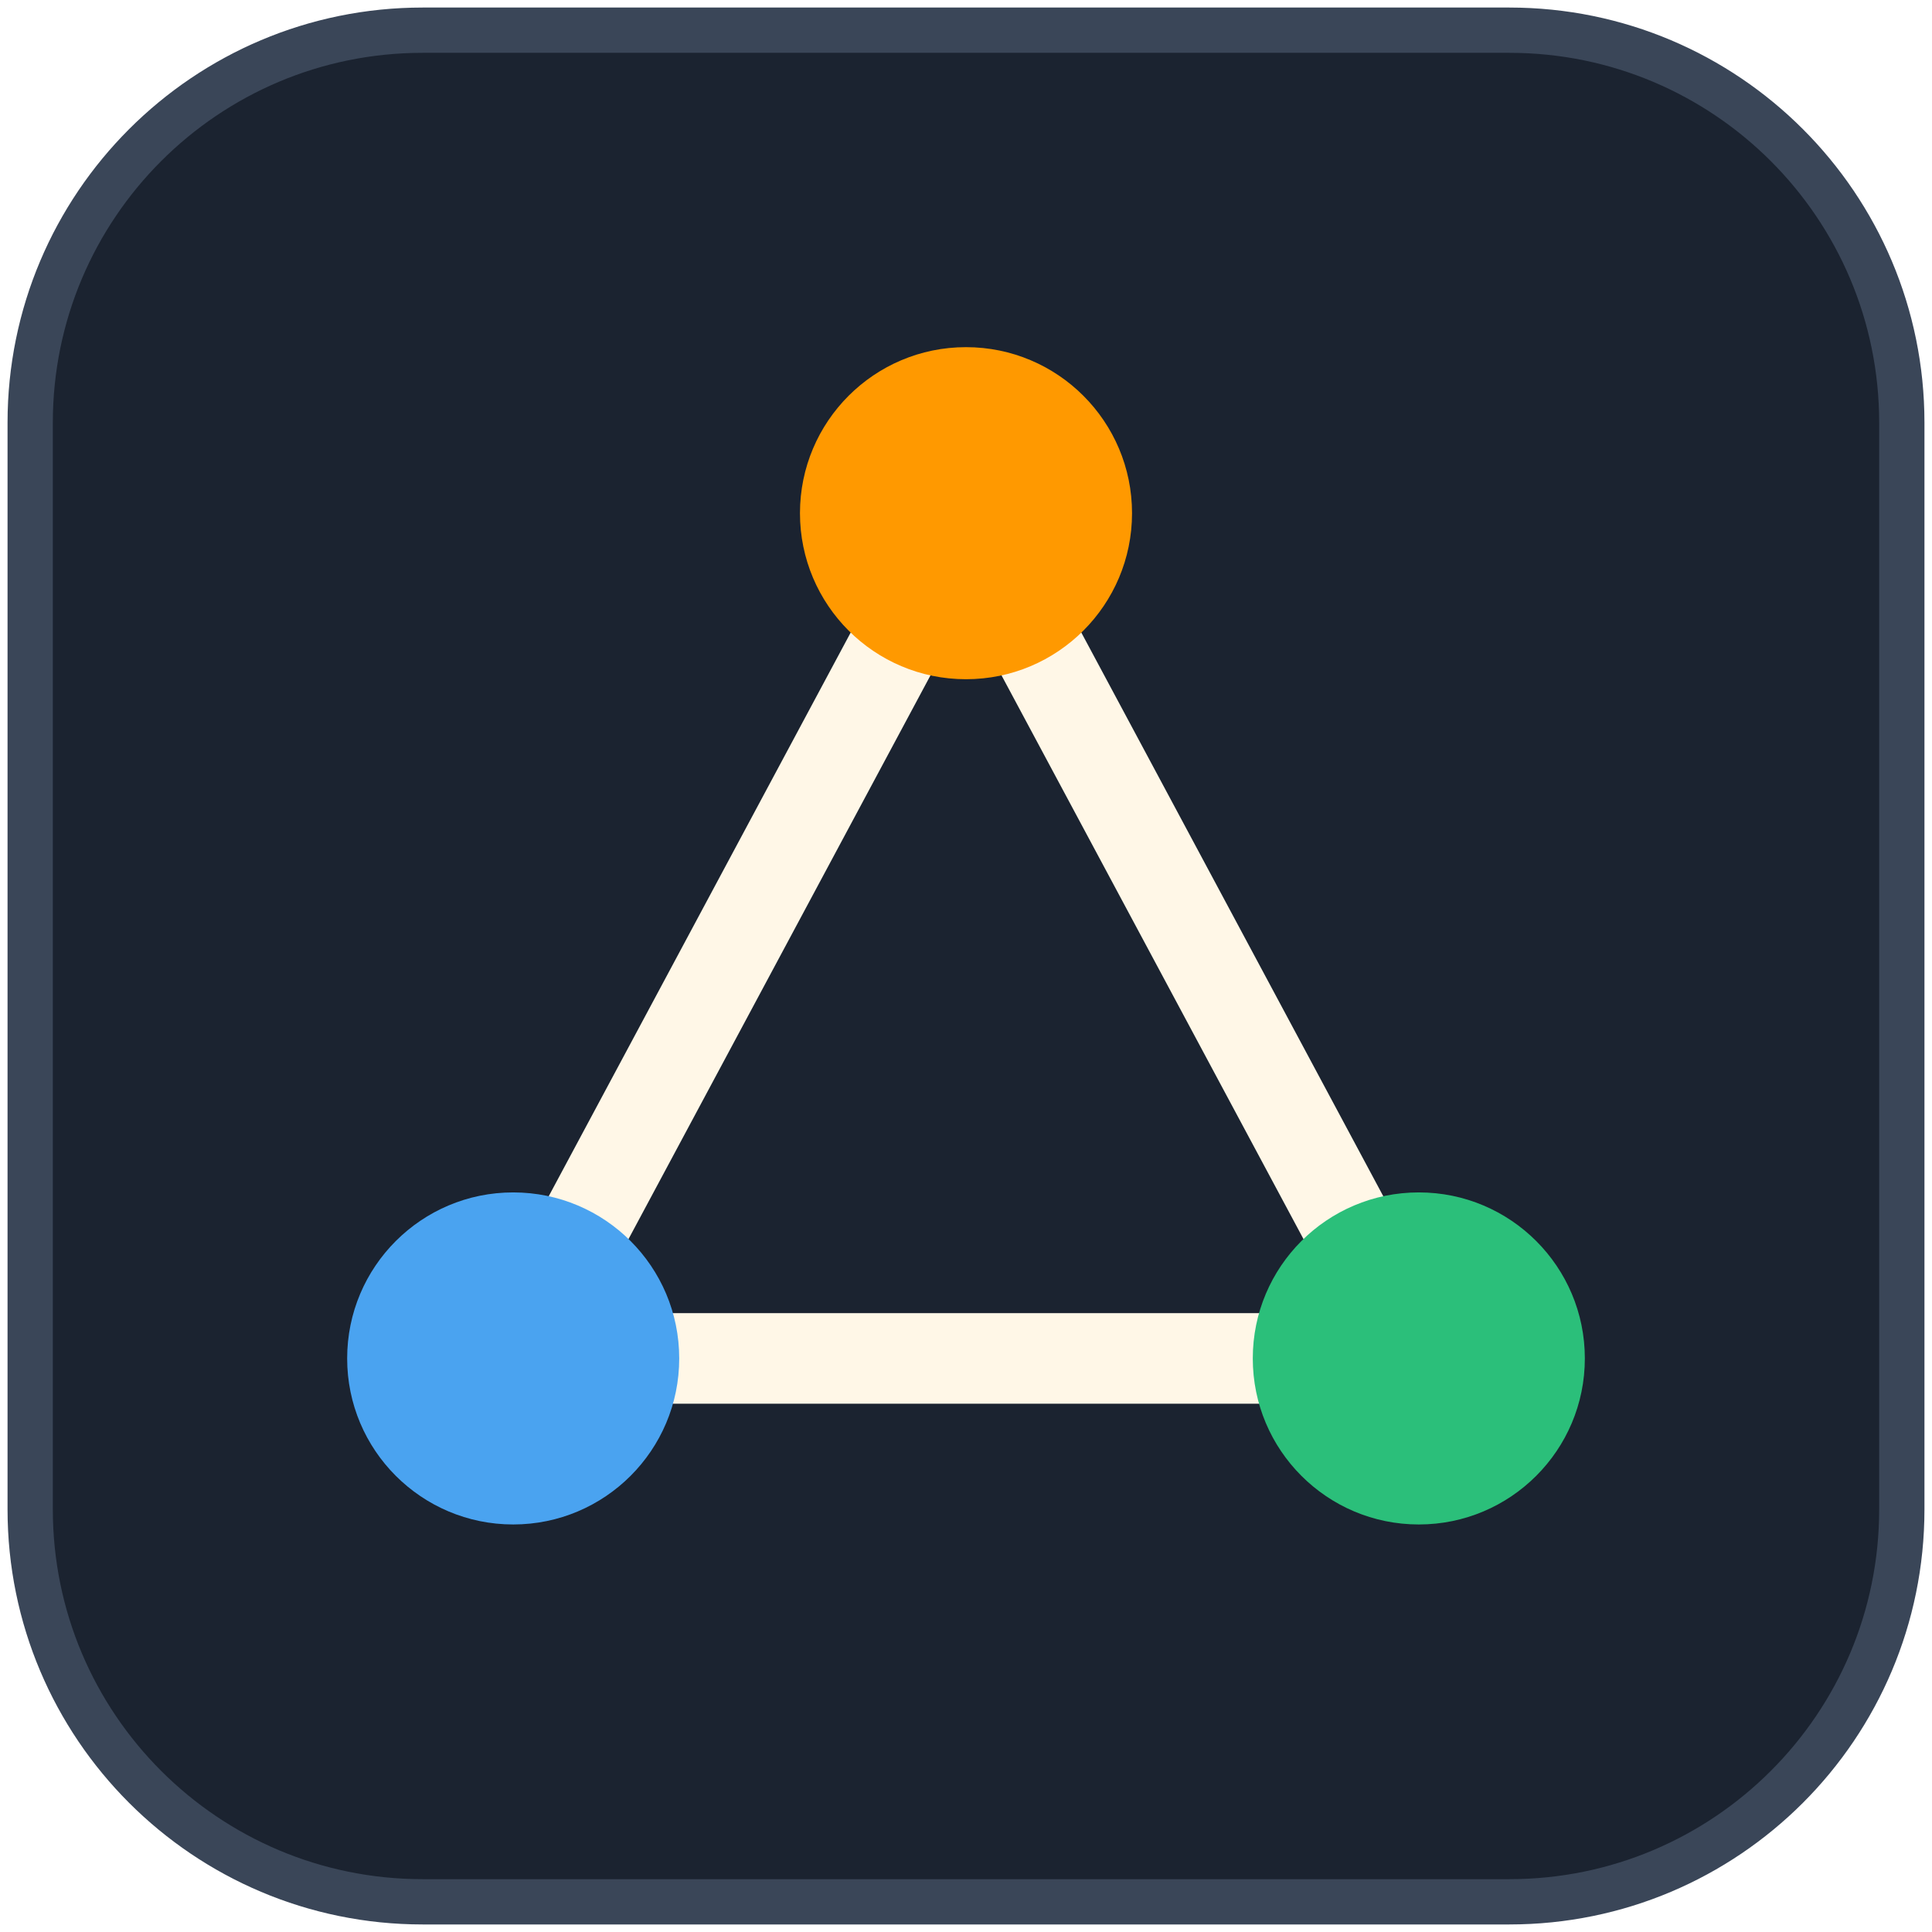
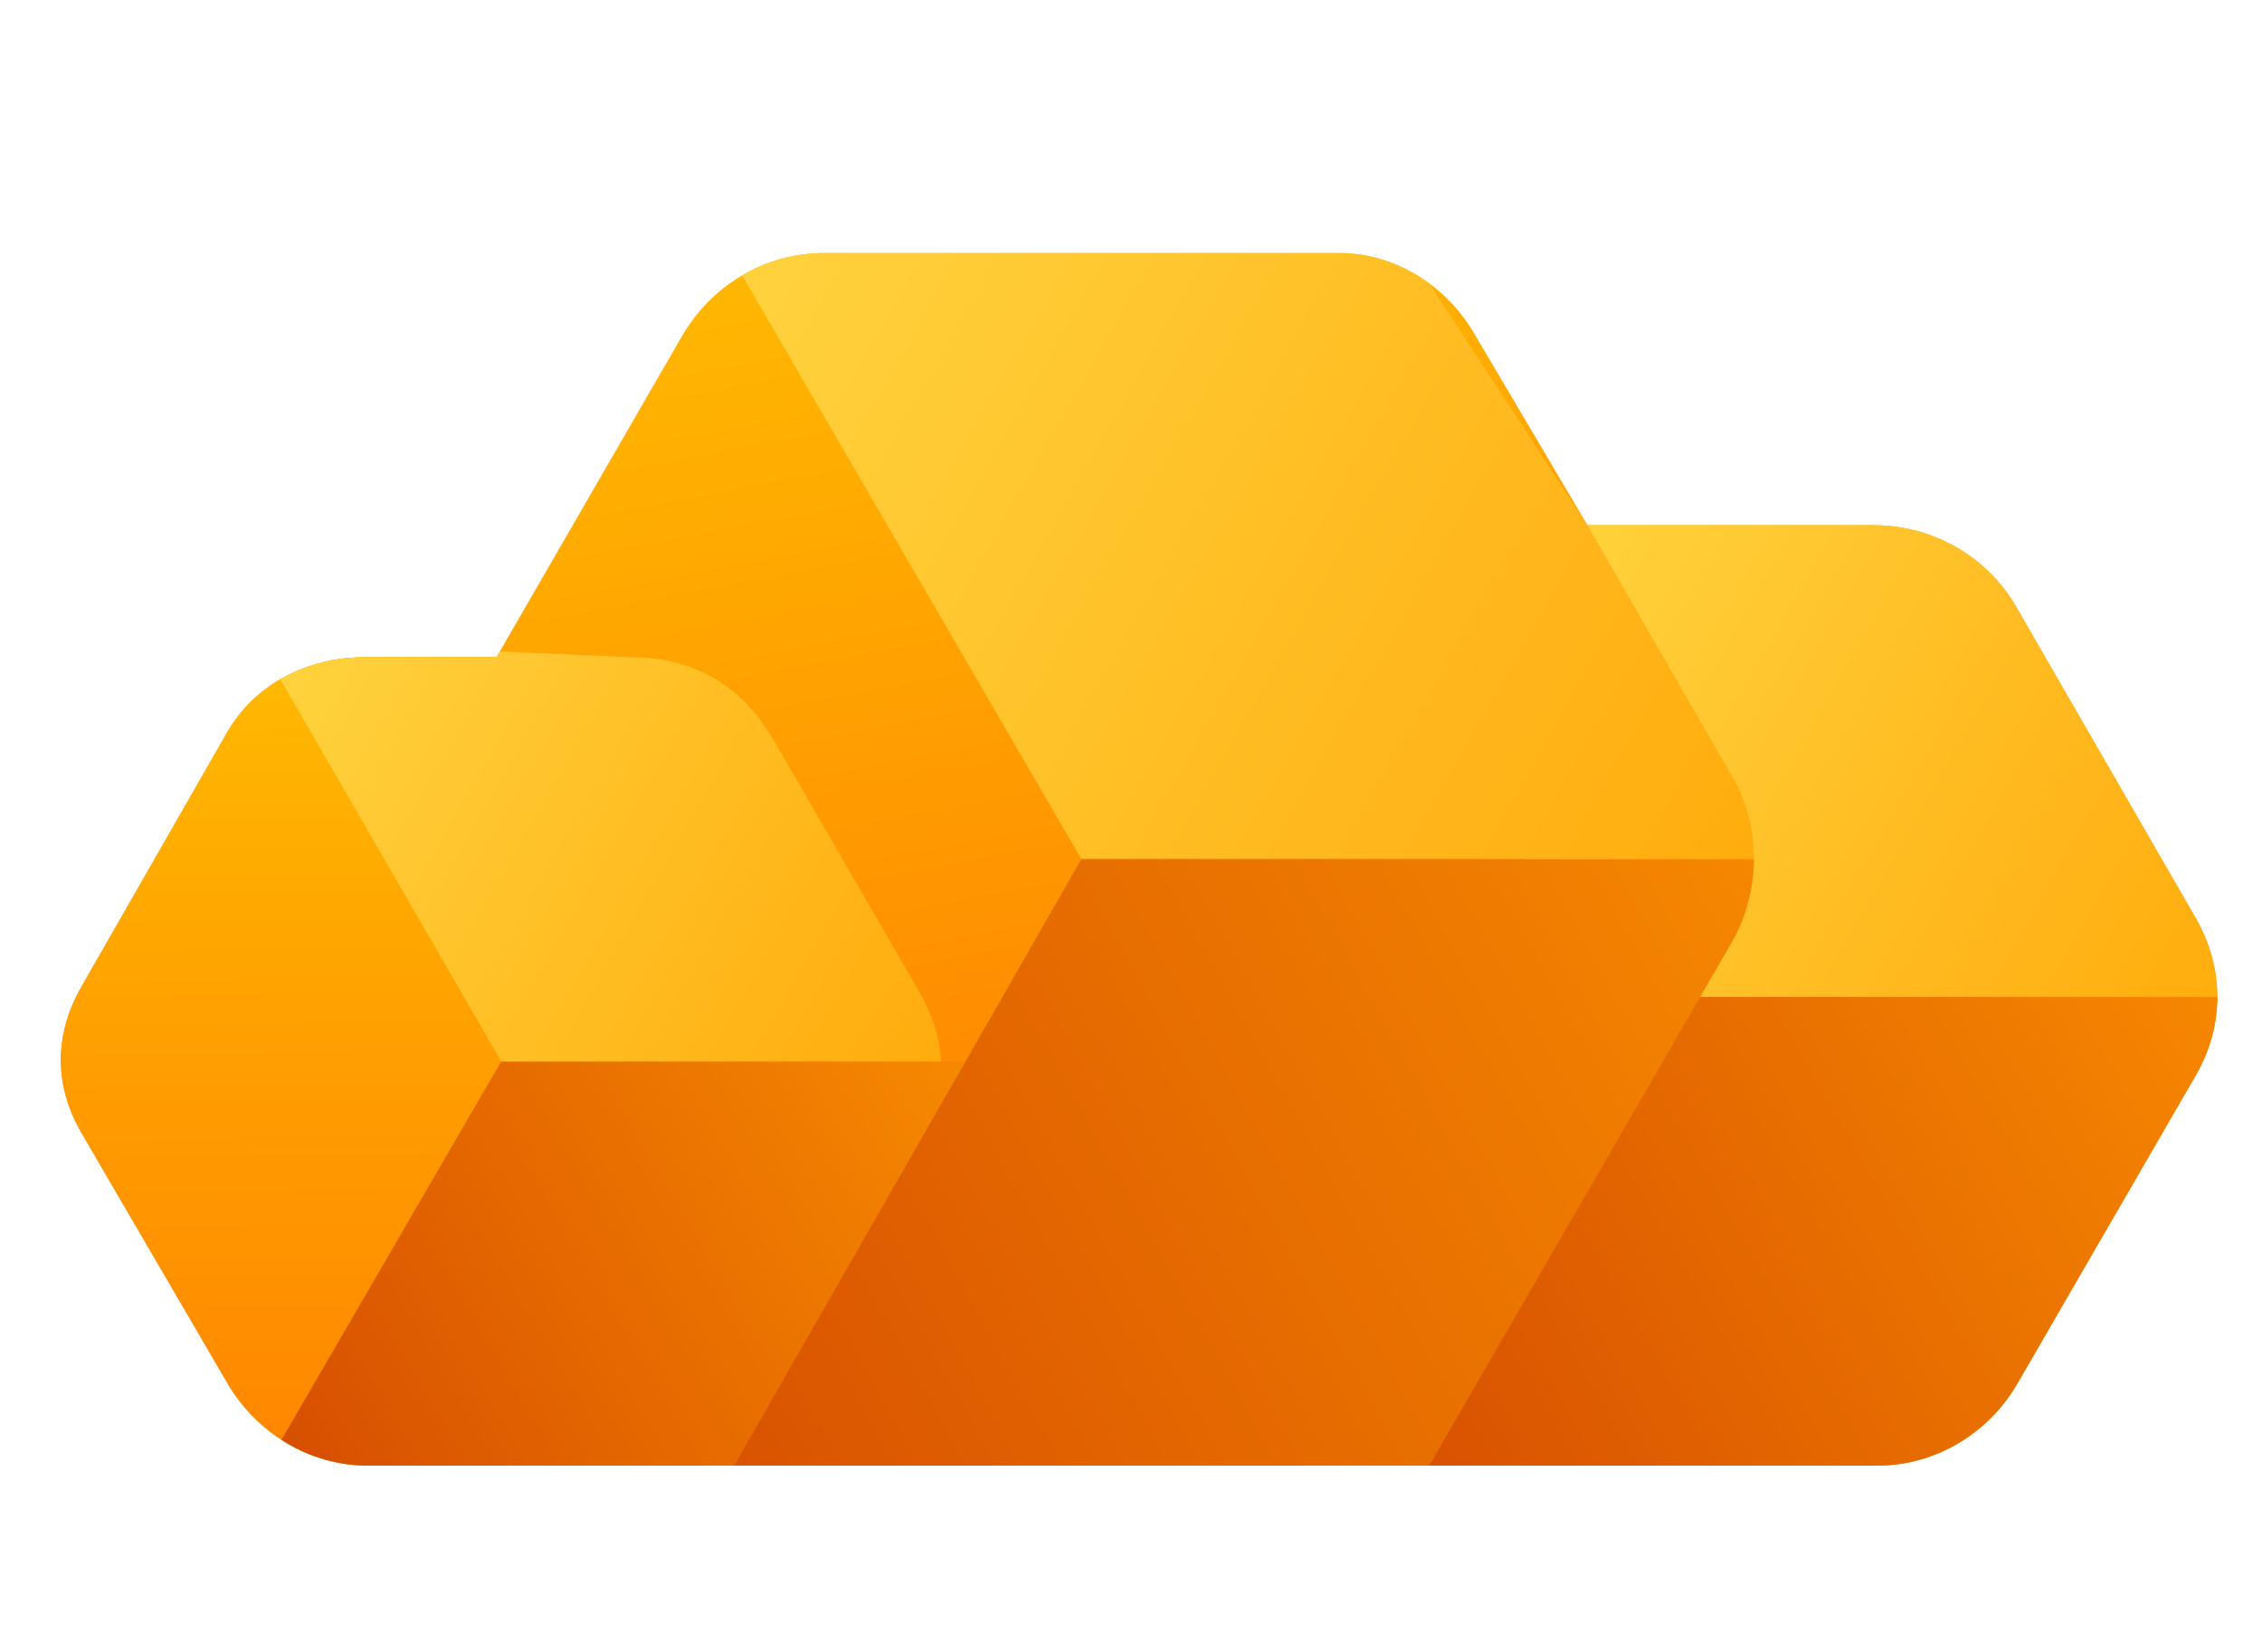
- <svg xmlns="http://www.w3.org/2000/svg" viewBox="0 0 64 64" role="img" aria-label="Sr. Architect">
-   <rect x="1" y="1" width="62" height="62" rx="13" fill="#1b2330" stroke="#3a4658" stroke-width="1.5" />
-   <path d="M32 17L17 45L47 45Z" fill="none" stroke="#fff7e7" stroke-width="3" stroke-linejoin="round" />
-   <circle cx="32" cy="17" r="5.5" fill="#ff9900" />
-   <circle cx="17" cy="45" r="5.5" fill="#4aa3f0" />
-   <circle cx="47" cy="45" r="5.5" fill="#2bbf7a" />
+ <svg xmlns="http://www.w3.org/2000/svg" width="526" height="384" viewBox="0 0 526 384" role="img" aria-labelledby="logo-title">
+   <defs>
+     <clipPath id="logo-outline">
+       <path d="   M 191.6 58.85 H 311.4   C 324.1 58.85 336.1 66.1 342.8 77.55   L 369.15 122.15 H 435.7   C 449.7 122.15 462.2 129.6 468.85 141.15   L 510.6 213.55   C 517.25 225.1 517.25 238.5 510.7 249.9   L 469.15 321.7   C 462.4 333.45 449.9 340.85 436.55 340.85   H 85.55   C 71.95 340.85 59.5 333.2 52.7 321.35   L 19.2 263.9   C 12.5 252.65 12.5 240.7 18.95 229.45   L 52.85 170.25   C 59.5 158.8 71.85 152.85 84.85 152.85   H 115.45 L 158.45 78.4   C 165.25 66.55 177.6 58.85 191.6 58.85 Z" />
+     </clipPath>
+     <linearGradient id="center-left" gradientUnits="userSpaceOnUse" x1="208.32" y1="249.52" x2="172.99" y2="62.89">
+       <stop offset="0" stop-color="#ff8c01" />
+       <stop offset="0.25" stop-color="#ff9701" />
+       <stop offset="0.5" stop-color="#ffa201" />
+       <stop offset="0.75" stop-color="#ffad01" />
+       <stop offset="1" stop-color="#ffb702" />
+     </linearGradient>
+     <linearGradient id="right-top" gradientUnits="userSpaceOnUse" x1="520.10" y1="223.03" x2="366.28" y2="135.57">
+       <stop offset="0" stop-color="#ffae0d" />
+       <stop offset="0.25" stop-color="#ffb519" />
+       <stop offset="0.5" stop-color="#ffbe24" />
+       <stop offset="0.75" stop-color="#ffc730" />
+       <stop offset="1" stop-color="#ffd139" />
+     </linearGradient>
+     <linearGradient id="right-front" gradientUnits="userSpaceOnUse" x1="335.38" y1="338.17" x2="516.88" y2="234.28">
+       <stop offset="0" stop-color="#da5301" />
+       <stop offset="0.25" stop-color="#e06001" />
+       <stop offset="0.5" stop-color="#e76d00" />
+       <stop offset="0.75" stop-color="#ee7a01" />
+       <stop offset="1" stop-color="#f68701" />
+     </linearGradient>
+     <linearGradient id="left-side" gradientUnits="userSpaceOnUse" x1="64.12" y1="335.49" x2="62.20" y2="157.50">
+       <stop offset="0" stop-color="#ff8700" />
+       <stop offset="0.25" stop-color="#ff9300" />
+       <stop offset="0.5" stop-color="#ff9e01" />
+       <stop offset="0.75" stop-color="#ffab00" />
+       <stop offset="1" stop-color="#ffb802" />
+     </linearGradient>
+     <linearGradient id="left-front" gradientUnits="userSpaceOnUse" x1="67.69" y1="338.40" x2="221.79" y2="247.42">
+       <stop offset="0" stop-color="#d74f01" />
+       <stop offset="0.25" stop-color="#df5e01" />
+       <stop offset="0.5" stop-color="#e76c00" />
+       <stop offset="0.75" stop-color="#ee7a01" />
+       <stop offset="1" stop-color="#f68801" />
+     </linearGradient>
+     <linearGradient id="left-top" gradientUnits="userSpaceOnUse" x1="218.93" y1="243.63" x2="65.90" y2="155.93">
+       <stop offset="0" stop-color="#ffac0e" />
+       <stop offset="0.25" stop-color="#ffb518" />
+       <stop offset="0.5" stop-color="#ffbf24" />
+       <stop offset="0.75" stop-color="#ffc832" />
+       <stop offset="1" stop-color="#fed33d" />
+     </linearGradient>
+     <linearGradient id="center-top" gradientUnits="userSpaceOnUse" x1="409.13" y1="196.26" x2="173.58" y2="62.48">
+       <stop offset="0" stop-color="#ffad0d" />
+       <stop offset="0.25" stop-color="#ffb51a" />
+       <stop offset="0.5" stop-color="#ffbf25" />
+       <stop offset="0.75" stop-color="#ffc932" />
+       <stop offset="1" stop-color="#ffd23d" />
+     </linearGradient>
+     <linearGradient id="center-front" gradientUnits="userSpaceOnUse" x1="172.29" y1="336.18" x2="410.27" y2="204.84">
+       <stop offset="0" stop-color="#da5401" />
+       <stop offset="0.25" stop-color="#e16101" />
+       <stop offset="0.5" stop-color="#e76e00" />
+       <stop offset="0.75" stop-color="#ee7a01" />
+       <stop offset="1" stop-color="#f58701" />
+     </linearGradient>
+   </defs>
+   <g clip-path="url(#logo-outline)">
+     <path fill="url(#center-left)" d="M 0 0 H 526 V 384 H 0 Z" />
+     <path fill="url(#right-top)" d="M 365 121 H 526 V 233 H 350 Z" />
+     <path fill="url(#right-front)" d="M 386 231.85 H 526 V 384 H 305 Z" />
+     <path fill="url(#left-side)" d="M 0 152.7 H 117 L 134 247 L 54 368 H 0 Z" />
+     <path fill="url(#left-front)" d="M 116.55 246.85 H 245 L 186 365 H 47.95 Z" />
+     <path fill="url(#left-top)" d="M 60 149 L 146.75 152.85       C 162.55 152.85 173.15 160.35 180.25 172.7       L 213.7 230.55 C 216.6 235.6 218.75 241.55 218.75 246.85       H 116.55 Z" />
+     <path fill="url(#center-top)" d="M 169.3 58.4 L 191.3 56.25 H 326 L 369.15 122.15       L 403.0 180.95 C 406.3 186.55 407.85 193.1 407.85 199.8       H 251.45 Z" />
+     <path fill="url(#center-front)" d="M 251.45 199.8 H 407.85       C 407.85 206.05 406.2 213.1 402.75 219.05       L 324.05 355.2 H 162.5 Z" />
+   </g>
</svg>
